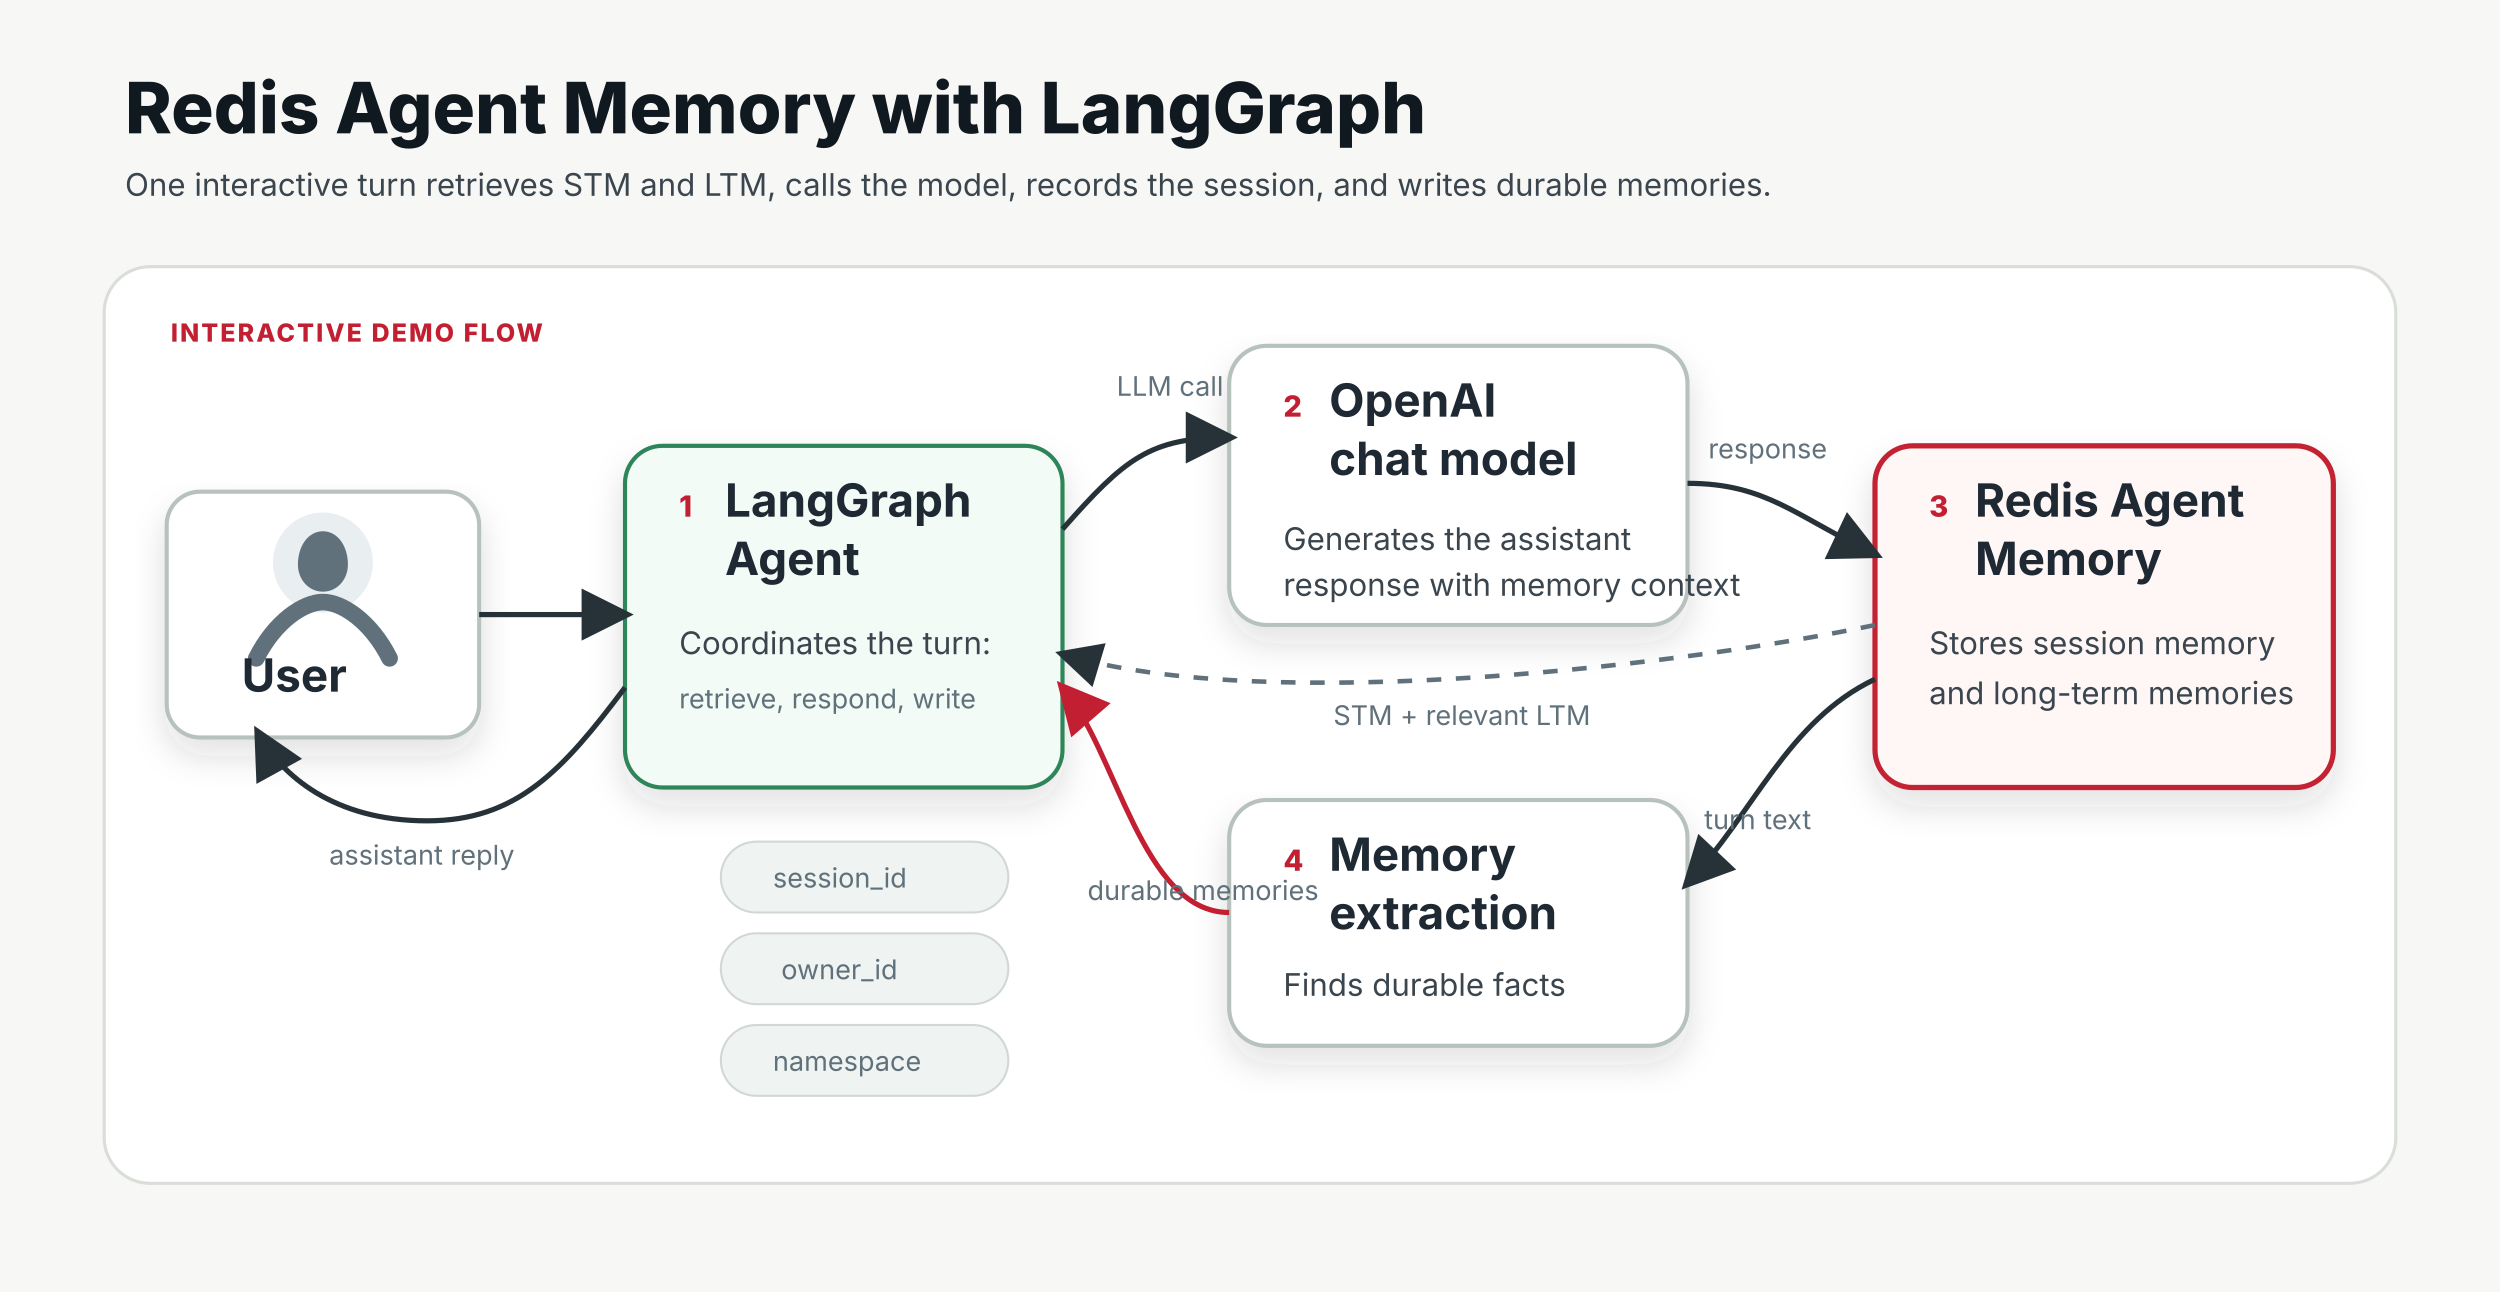
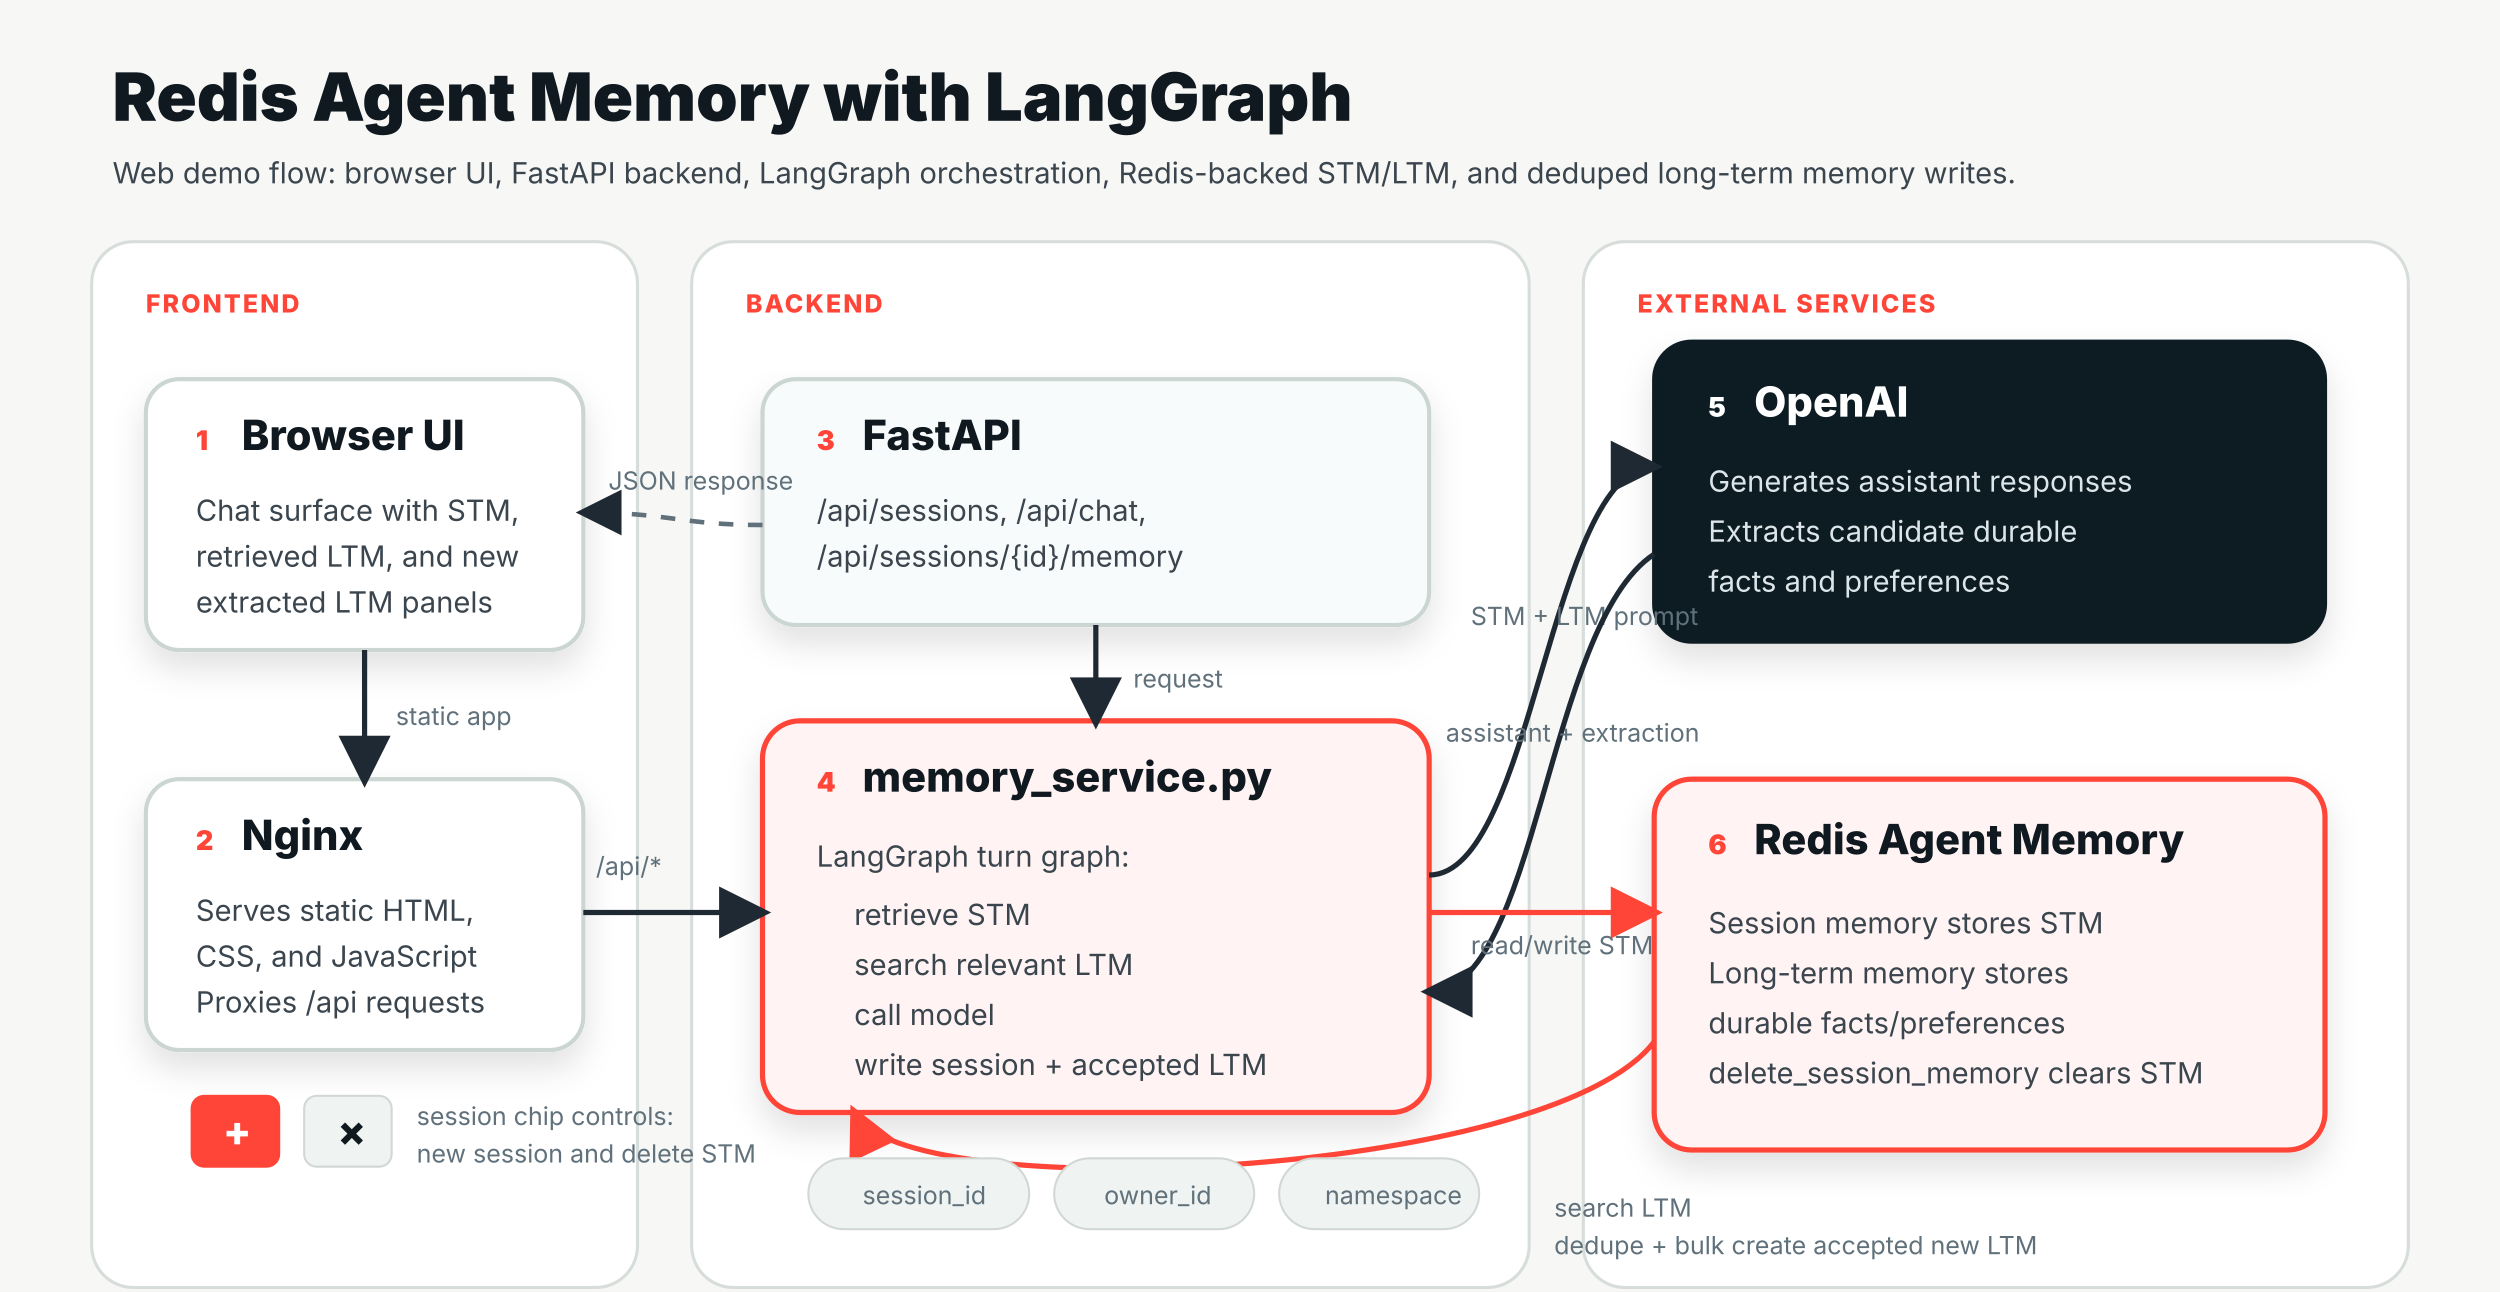
<svg xmlns="http://www.w3.org/2000/svg" width="1200" height="620" viewBox="0 0 1200 620" role="img" aria-labelledby="title desc">
  <defs>
    <marker id="arrow" viewBox="0 0 12 12" refX="10" refY="6" markerWidth="10" markerHeight="10" orient="auto-start-reverse">
-       <path d="M 0 0 L 12 6 L 0 12 z" fill="#263238" />
+       <path d="M 0 0 L 12 6 L 0 12 z" fill="#1f2933" />
    </marker>
    <marker id="arrow-red" viewBox="0 0 12 12" refX="10" refY="6" markerWidth="10" markerHeight="10" orient="auto-start-reverse">
-       <path d="M 0 0 L 12 6 L 0 12 z" fill="#C22032" />
+       <path d="M 0 0 L 12 6 L 0 12 z" fill="#ff4438" />
    </marker>
    <filter id="shadow" x="-10%" y="-10%" width="120%" height="130%">
-       <feDropShadow dx="0" dy="8" stdDeviation="8" flood-color="#263238" flood-opacity="0.14" />
+       <feDropShadow dx="0" dy="8" stdDeviation="8" flood-color="#101820" flood-opacity="0.12" />
    </filter>
    <style>
-       .bg { fill: #F7F8F6; }
-       .band { fill: #FFFFFF; stroke: #D9DED8; stroke-width: 1.5; }
-       .node { fill: #FFFFFF; stroke: #B8C2BC; stroke-width: 2; filter: url(#shadow); }
-       .node-red { fill: #FFF6F6; stroke: #C22032; stroke-width: 2.5; filter: url(#shadow); }
-       .node-green { fill: #F2FBF6; stroke: #2F855A; stroke-width: 2; filter: url(#shadow); }
-       .label { fill: #1F2933; font-family: Inter, Arial, sans-serif; font-size: 22px; font-weight: 700; }
-       .text { fill: #3B454E; font-family: Inter, Arial, sans-serif; font-size: 15px; }
-       .small { fill: #60717B; font-family: Inter, Arial, sans-serif; font-size: 13px; }
-       .eyebrow { fill: #C22032; font-family: Inter, Arial, sans-serif; font-size: 12px; font-weight: 800; letter-spacing: 1px; }
-       .title { fill: #101820; font-family: Inter, Arial, sans-serif; font-size: 34px; font-weight: 800; }
-       .arrow { stroke: #263238; stroke-width: 2.5; fill: none; marker-end: url(#arrow); }
-       .arrow-red { stroke: #C22032; stroke-width: 2.5; fill: none; marker-end: url(#arrow-red); }
-       .arrow-dashed { stroke: #60717B; stroke-width: 2.2; stroke-dasharray: 7 7; fill: none; marker-end: url(#arrow); }
-       .pill { fill: #EFF3F1; stroke: #D1D8D4; stroke-width: 1; }
-       .step { fill: #C22032; font-family: Inter, Arial, sans-serif; font-size: 14px; font-weight: 800; }
+       .bg { fill: #f7f8f6; }
+       .panel { fill: #ffffff; stroke: #d7ddda; stroke-width: 1.5; }
+       .node { fill: #ffffff; stroke: #cbd5d1; stroke-width: 2; filter: url(#shadow); }
+       .node-soft { fill: #f8fbfc; stroke: #cbd5d1; stroke-width: 2; filter: url(#shadow); }
+       .node-red { fill: #fff4f3; stroke: #ff4438; stroke-width: 2.5; filter: url(#shadow); }
+       .node-dark { fill: #071b24; stroke: #071b24; stroke-width: 2; filter: url(#shadow); }
+       .lane { fill: #ffffff; stroke: #d7ddda; stroke-width: 1.5; }
+       .label { fill: #101820; font-family: Inter, Arial, sans-serif; font-size: 20px; font-weight: 800; }
+       .label-light { fill: #ffffff; font-family: Inter, Arial, sans-serif; font-size: 20px; font-weight: 800; }
+       .text { fill: #3b454e; font-family: Inter, Arial, sans-serif; font-size: 14px; }
+       .text-light { fill: #dce6ea; font-family: Inter, Arial, sans-serif; font-size: 14px; }
+       .small { fill: #60717b; font-family: Inter, Arial, sans-serif; font-size: 12px; }
+       .eyebrow { fill: #ff4438; font-family: Inter, Arial, sans-serif; font-size: 12px; font-weight: 800; letter-spacing: 1px; }
+       .title { fill: #101820; font-family: Inter, Arial, sans-serif; font-size: 32px; font-weight: 900; }
+       .arrow { stroke: #1f2933; stroke-width: 2.5; fill: none; marker-end: url(#arrow); }
+       .arrow-red { stroke: #ff4438; stroke-width: 2.5; fill: none; marker-end: url(#arrow-red); }
+       .arrow-dashed { stroke: #60717b; stroke-width: 2.2; stroke-dasharray: 7 7; fill: none; marker-end: url(#arrow); }
+       .pill { fill: #eff3f1; stroke: #d1d8d4; stroke-width: 1; }
+       .pill-red { fill: #ff4438; stroke: #ff4438; stroke-width: 1; }
+       .step { fill: #ff4438; font-family: Inter, Arial, sans-serif; font-size: 13px; font-weight: 900; }
+       .step-light { fill: #ffffff; font-family: Inter, Arial, sans-serif; font-size: 13px; font-weight: 900; }
    </style>
  </defs>
-   <rect class="bg" width="1200" height="680" />
-   <text class="title" x="60" y="64">Redis Agent Memory with LangGraph</text>
-   <text class="text" x="60" y="94">One interactive turn retrieves STM and LTM, calls the model, records the session, and writes durable memories.</text>
-   <rect class="band" x="50" y="128" width="1100" height="440" rx="22" />
-   <text class="eyebrow" x="82" y="164">INTERACTIVE DEMO FLOW</text>
-   <rect class="node" x="80" y="236" width="150" height="118" rx="16" />
-   <circle cx="155" cy="270" r="24" fill="#E9EEF0" />
-   <path d="M143 271c0-9 5-16 12-16s12 7 12 16c0 7-5 13-12 13s-12-6-12-13z" fill="#60717B" />
-   <path d="M123 316c9-18 23-27 32-27s23 9 32 27" fill="none" stroke="#60717B" stroke-width="8" stroke-linecap="round" />
-   <text class="label" x="116" y="332">User</text>
-   <rect class="node-green" x="300" y="214" width="210" height="164" rx="18" />
-   <text class="step" x="326" y="248">1</text>
-   <text class="label" x="348" y="248">LangGraph</text>
-   <text class="label" x="348" y="276">Agent</text>
-   <text class="text" x="326" y="314">Coordinates the turn:</text>
-   <text class="small" x="326" y="340">retrieve, respond, write</text>
-   <rect class="node" x="590" y="166" width="220" height="134" rx="18" />
-   <text class="step" x="616" y="200">2</text>
-   <text class="label" x="638" y="200">OpenAI</text>
-   <text class="label" x="638" y="228">chat model</text>
-   <text class="text" x="616" y="264">Generates the assistant</text>
-   <text class="text" x="616" y="286">response with memory context</text>
-   <rect class="node-red" x="900" y="214" width="220" height="164" rx="18" />
-   <text class="step" x="926" y="248">3</text>
-   <text class="label" x="948" y="248">Redis Agent</text>
-   <text class="label" x="948" y="276">Memory</text>
-   <text class="text" x="926" y="314">Stores session memory</text>
-   <text class="text" x="926" y="338">and long-term memories</text>
-   <rect class="node" x="590" y="384" width="220" height="118" rx="18" />
-   <text class="step" x="616" y="418">4</text>
-   <text class="label" x="638" y="418">Memory</text>
-   <text class="label" x="638" y="446">extraction</text>
-   <text class="text" x="616" y="478">Finds durable facts</text>
-   <path class="arrow" d="M230 295 H300" />
-   <path class="arrow" d="M510 254 C540 220 552 210 590 210" />
-   <path class="arrow" d="M810 232 C848 232 862 248 900 266" />
-   <path class="arrow" d="M900 326 C858 346 842 390 810 424" />
-   <path class="arrow-red" d="M590 438 C548 438 536 360 510 330" />
-   <path class="arrow-dashed" d="M900 300 C815 318 610 344 510 314" />
-   <path class="arrow" d="M300 330 C270 370 248 394 205 394 C160 394 135 372 124 352" />
-   <rect class="pill" x="346" y="404" width="138" height="34" rx="17" />
-   <text class="small" x="371" y="426">session_id</text>
-   <rect class="pill" x="346" y="448" width="138" height="34" rx="17" />
-   <text class="small" x="375" y="470">owner_id</text>
-   <rect class="pill" x="346" y="492" width="138" height="34" rx="17" />
-   <text class="small" x="371" y="514">namespace</text>
-   <text class="small" x="536" y="190">LLM call</text>
-   <text class="small" x="820" y="220">response</text>
-   <text class="small" x="818" y="398">turn text</text>
-   <text class="small" x="640" y="348">STM + relevant LTM</text>
-   <text class="small" x="522" y="432">durable memories</text>
-   <text class="small" x="158" y="415">assistant reply</text>
+   <rect class="bg" width="1200" height="620" />
+   <text class="title" x="54" y="58">Redis Agent Memory with LangGraph</text>
+   <text class="text" x="54" y="88">Web demo flow: browser UI, FastAPI backend, LangGraph orchestration, Redis-backed STM/LTM, and deduped long-term memory writes.</text>
+   <rect class="lane" x="44" y="116" width="262" height="502" rx="20" />
+   <text class="eyebrow" x="70" y="150">FRONTEND</text>
+   <rect class="lane" x="332" y="116" width="402" height="502" rx="20" />
+   <text class="eyebrow" x="358" y="150">BACKEND</text>
+   <rect class="lane" x="760" y="116" width="396" height="502" rx="20" />
+   <text class="eyebrow" x="786" y="150">EXTERNAL SERVICES</text>
+   <rect class="node" x="70" y="182" width="210" height="130" rx="16" />
+   <text class="step" x="94" y="216">1</text>
+   <text class="label" x="116" y="216">Browser UI</text>
+   <text class="text" x="94" y="250">Chat surface with STM,</text>
+   <text class="text" x="94" y="272">retrieved LTM, and new</text>
+   <text class="text" x="94" y="294">extracted LTM panels</text>
+   <rect class="node" x="70" y="374" width="210" height="130" rx="16" />
+   <text class="step" x="94" y="408">2</text>
+   <text class="label" x="116" y="408">Nginx</text>
+   <text class="text" x="94" y="442">Serves static HTML,</text>
+   <text class="text" x="94" y="464">CSS, and JavaScript</text>
+   <text class="text" x="94" y="486">Proxies /api requests</text>
+   <rect class="node-soft" x="366" y="182" width="320" height="118" rx="16" />
+   <text class="step" x="392" y="216">3</text>
+   <text class="label" x="414" y="216">FastAPI</text>
+   <text class="text" x="392" y="250">/api/sessions, /api/chat,</text>
+   <text class="text" x="392" y="272">/api/sessions/{id}/memory</text>
+   <rect class="node-red" x="366" y="346" width="320" height="188" rx="18" />
+   <text class="step" x="392" y="380">4</text>
+   <text class="label" x="414" y="380">memory_service.py</text>
+   <text class="text" x="392" y="416">LangGraph turn graph:</text>
+   <text class="text" x="410" y="444">retrieve STM</text>
+   <text class="text" x="410" y="468">search relevant LTM</text>
+   <text class="text" x="410" y="492">call model</text>
+   <text class="text" x="410" y="516">write session + accepted LTM</text>
+   <rect class="node-dark" x="794" y="164" width="322" height="144" rx="18" />
+   <text class="step-light" x="820" y="200">5</text>
+   <text class="label-light" x="842" y="200">OpenAI</text>
+   <text class="text-light" x="820" y="236">Generates assistant responses</text>
+   <text class="text-light" x="820" y="260">Extracts candidate durable</text>
+   <text class="text-light" x="820" y="284">facts and preferences</text>
+   <rect class="node-red" x="794" y="374" width="322" height="178" rx="18" />
+   <text class="step" x="820" y="410">6</text>
+   <text class="label" x="842" y="410">Redis Agent Memory</text>
+   <text class="text" x="820" y="448">Session memory stores STM</text>
+   <text class="text" x="820" y="472">Long-term memory stores</text>
+   <text class="text" x="820" y="496">durable facts/preferences</text>
+   <text class="text" x="820" y="520">delete_session_memory clears STM</text>
+   <path class="arrow" d="M175 312 V374" />
+   <text class="small" x="190" y="348">static app</text>
+   <path class="arrow" d="M280 438 H366" />
+   <text class="small" x="286" y="420">/api/*</text>
+   <path class="arrow" d="M526 300 V346" />
+   <text class="small" x="544" y="330">request</text>
+   <path class="arrow" d="M686 420 C736 420 744 224 794 224" />
+   <text class="small" x="706" y="300">STM + LTM prompt</text>
+   <path class="arrow" d="M794 266 C742 300 738 476 686 476" />
+   <text class="small" x="694" y="356">assistant + extraction</text>
+   <path class="arrow-red" d="M686 438 H794" />
+   <text class="small" x="706" y="458">read/write STM</text>
+   <path class="arrow-red" d="M794 500 C744 566 432 580 410 534" />
+   <text class="small" x="746" y="584">search LTM</text>
+   <text class="small" x="746" y="602">dedupe + bulk create accepted new LTM</text>
+   <path class="arrow-dashed" d="M366 252 C326 252 322 246 280 246" />
+   <text class="small" x="292" y="235">JSON response</text>
+   <rect class="pill-red" x="92" y="526" width="42" height="34" rx="6" />
+   <text class="label-light" x="107" y="550">+</text>
+   <rect class="pill" x="146" y="526" width="42" height="34" rx="6" />
+   <text class="label" x="162" y="550">×</text>
+   <text class="small" x="200" y="540">session chip controls:</text>
+   <text class="small" x="200" y="558">new session and delete STM</text>
+   <rect class="pill" x="388" y="556" width="106" height="34" rx="17" />
+   <text class="small" x="414" y="578">session_id</text>
+   <rect class="pill" x="506" y="556" width="96" height="34" rx="17" />
+   <text class="small" x="530" y="578">owner_id</text>
+   <rect class="pill" x="614" y="556" width="96" height="34" rx="17" />
+   <text class="small" x="636" y="578">namespace</text>
</svg>
